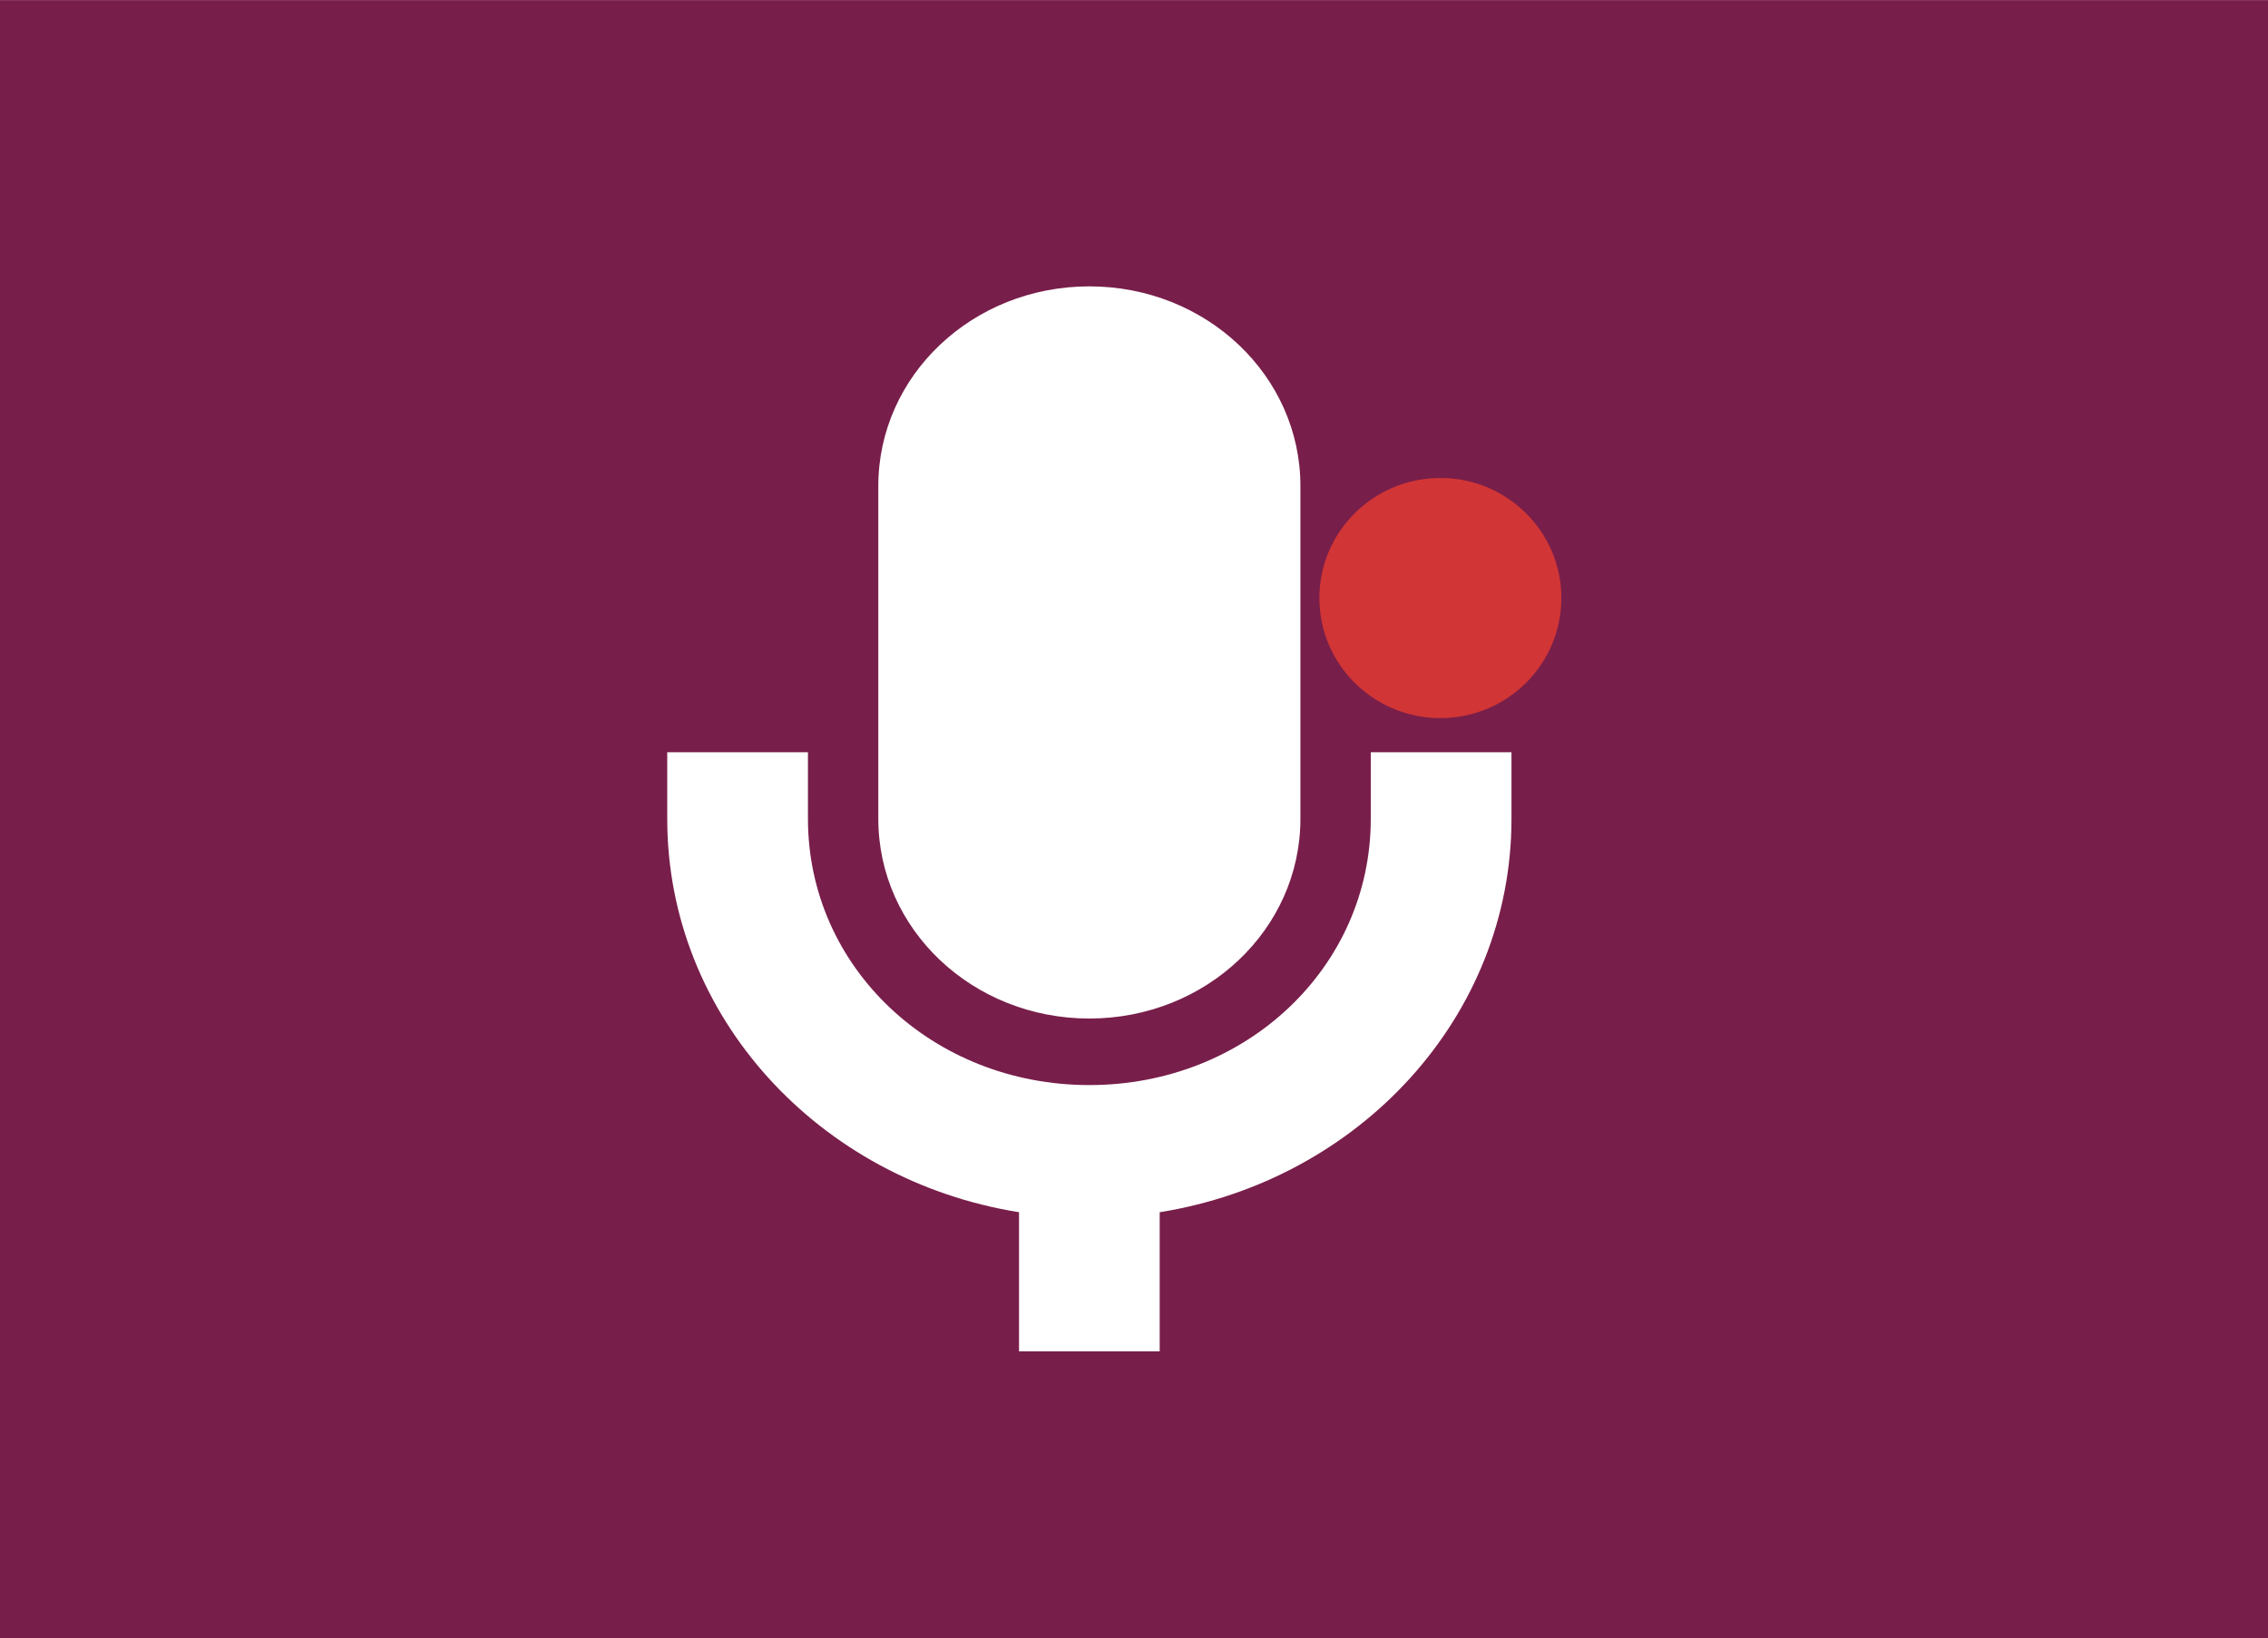
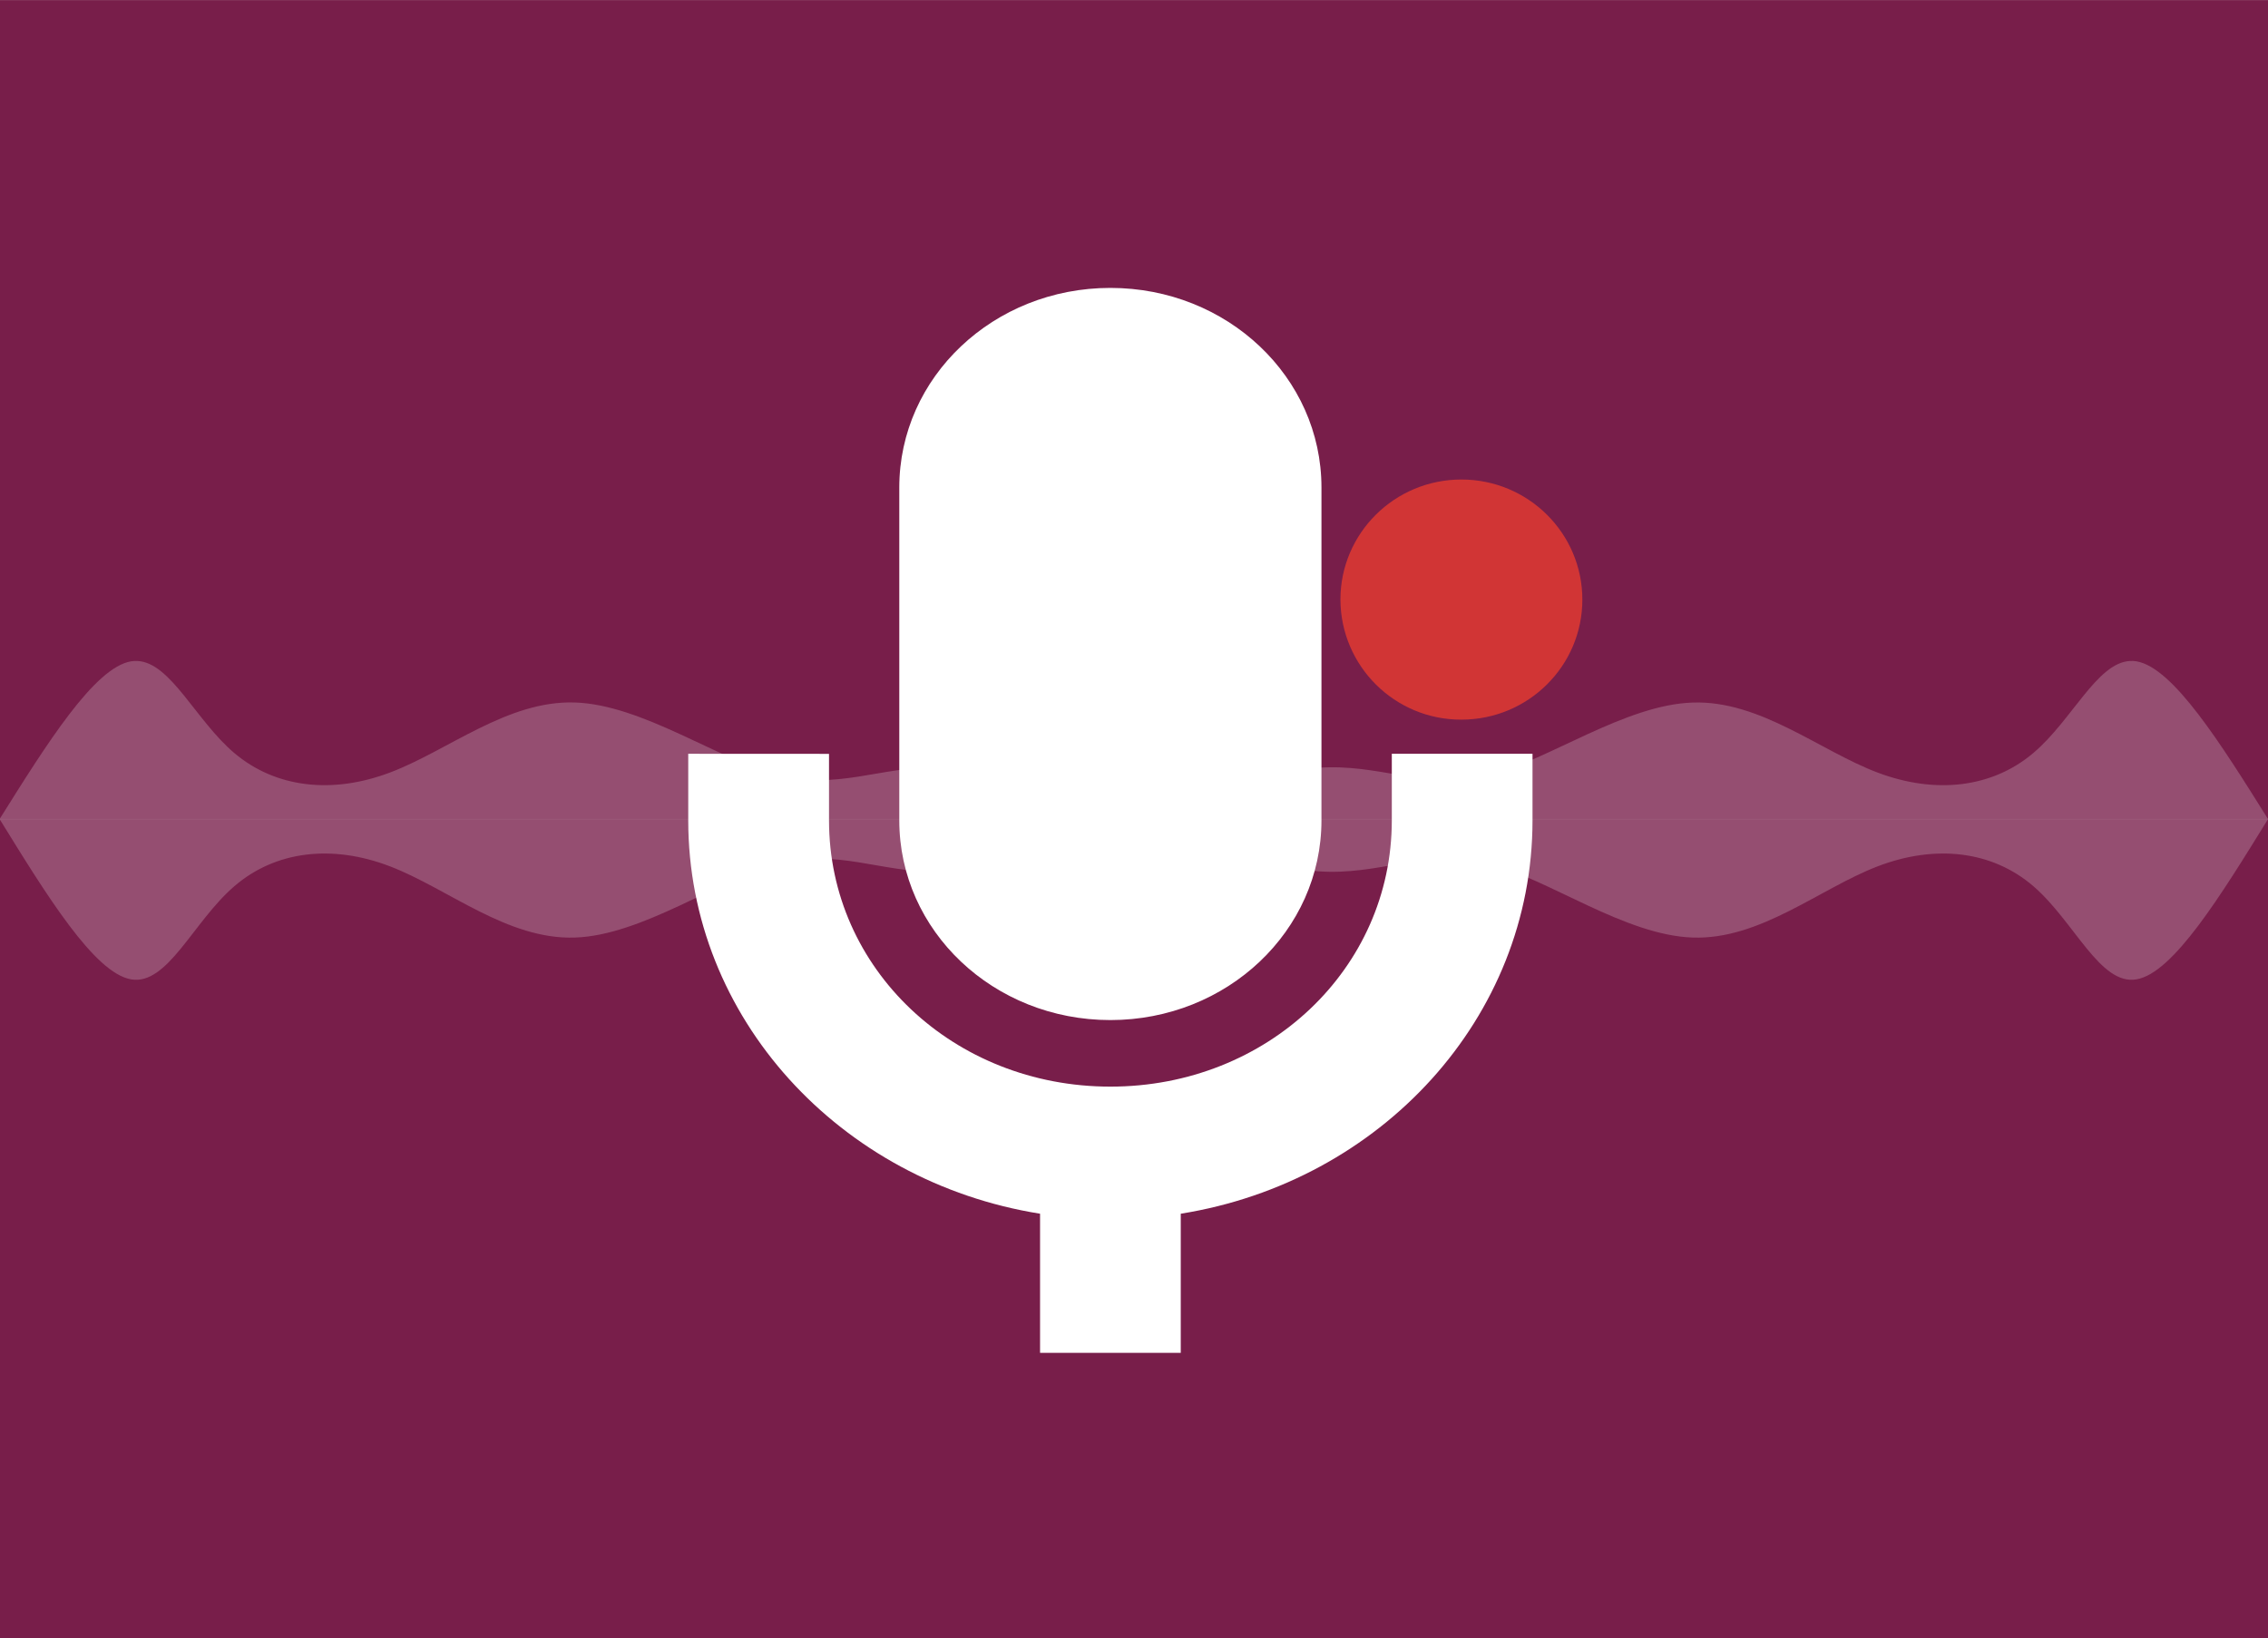
- <svg xmlns="http://www.w3.org/2000/svg" width="324px" height="234px" viewBox="0 0 324 234" version="1.1" id="svg11">
-   <defs id="defs15" />
-   <g id="g850">
-     <rect x="-0.05" y="0.015" width="324.477" height="234.419" style="fill:#781e4a;fill-opacity:1;stroke:none;stroke-width:1.002" id="rect2" />
-     <path style="fill:none;stroke:#ffffff;stroke-width:1.839;stroke-linecap:butt;stroke-linejoin:miter;stroke-miterlimit:4;stroke-opacity:1" d="M -1.281,-1.515 H 326.609 V 235.524 H -1.281 Z m 0,0" id="path4" />
-     <path style="fill:#ffffff;fill-opacity:1;fill-rule:nonzero;stroke:none" d="m 155.621,40.919 c -16.684,0 -30.148,12.742 -30.148,28.531 v 47.555 c 0,15.789 13.465,28.535 30.148,28.535 16.684,0 30.152,-12.746 30.152,-28.535 V 69.45 c 0,-15.789 -13.469,-28.531 -30.152,-28.531 z M 95.32,107.493 v 9.512 c 0,28.25 21.711,51.645 50.254,56.211 v 19.879 h 20.098 v -19.879 c 28.543,-4.566 50.254,-27.961 50.254,-56.211 v -9.512 h -20.102 v 9.512 c 0,21.211 -17.789,38.043 -40.203,38.043 -22.41,0 -40.199,-16.832 -40.199,-38.043 v -9.512 z m 0,0" id="path6" />
-     <path style="fill:#d13535;fill-opacity:1;fill-rule:nonzero;stroke:none;stroke-width:0.862" d="m 223.052,85.458 c 0,9.474 -7.739,17.155 -17.284,17.155 -9.545,0 -17.284,-7.68 -17.284,-17.155 0,-9.474 7.739,-17.158 17.284,-17.158 9.545,0 17.284,7.684 17.284,17.158 z m 0,0" id="path8" />
+ <svg xmlns="http://www.w3.org/2000/svg" width="324" height="234">
+   <path fill="#781e4a" d="M-.05.01h324.48v234.42H-.05z" />
+   <path fill="none" stroke="#fff" stroke-width="1.84" d="M-1.28-1.52H326.6v237.04H-1.3Zm0 0" />
+   <g fill="#f9f9f9" opacity=".63">
+     <path d="M162.98 117.02H-.07c6.78 11 13.56 22 18.78 22.92 5.22.92 8.89-8.25 14.76-13.3 5.88-5.07 13.98-6.02 22.26-2.84 8.28 3.18 16.75 10.5 26.4 10.17 9.64-.32 20.46-8.28 28.96-10.52s14.67 1.24 22.93 1.12c8.26-.12 18.54-3.8 28.96-7.55z" opacity=".35" />
+     <path d="M324.02 117.02H160.97c10.42 3.74 20.7 7.43 28.96 7.55 8.26.12 14.44-3.36 22.93-1.12 8.5 2.24 19.32 10.2 28.96 10.52 9.65.33 18.12-6.99 26.4-10.17 8.28-3.18 16.38-2.23 22.26 2.83 5.87 5.06 9.53 14.23 14.75 13.31 5.23-.91 12-11.92 18.79-22.92z" opacity=".35" />
+     <path d="M19.67 94.45c-.31-.02-.63 0-.96.05-5.22.9-12 11.73-18.78 22.56h163.05c-10.42-3.68-20.7-7.3-28.96-7.42-8.26-.12-14.44 3.3-22.93 1.1-8.5-2.2-19.32-10.04-28.96-10.36-9.65-.32-18.12 6.88-26.4 10-8.28 3.14-16.38 2.2-22.26-2.78-5.5-4.66-9.07-12.89-13.8-13.15z" opacity=".35" />
+     <path d="M304.27 94.45c-4.72.26-8.28 8.49-13.8 13.15-5.87 4.98-13.97 5.92-22.25 2.79s-16.75-10.33-26.4-10c-9.64.31-20.46 8.14-28.96 10.35-8.5 2.2-14.67-1.22-22.93-1.1-8.26.11-18.54 3.74-28.96 7.42h163.05c-6.78-10.83-13.56-21.65-18.79-22.56a4.22 4.22 0 0 0-.96-.05z" opacity=".35" />
  </g>
+   <path fill="#fff" d="M158.62 41.14c-16.68 0-30.15 12.74-30.15 28.53v47.55c0 15.8 13.47 28.54 30.15 28.54 16.69 0 30.16-12.75 30.16-28.54V69.67c0-15.8-13.47-28.53-30.16-28.53zm-60.3 66.57v9.51c0 28.25 21.71 51.65 50.26 56.21v19.88h20.1v-19.88c28.54-4.56 50.25-27.96 50.25-56.2v-9.52h-20.1v9.51c0 21.21-17.8 38.05-40.2 38.05-22.42 0-40.2-16.84-40.2-38.05v-9.5zm0 0" />
+   <path fill="#d13535" d="M226.05 85.68c0 9.47-7.73 17.15-17.28 17.15a17.22 17.22 0 0 1-17.28-17.15c0-9.48 7.74-17.16 17.28-17.16 9.55 0 17.28 7.68 17.28 17.16zm0 0" />
</svg>
